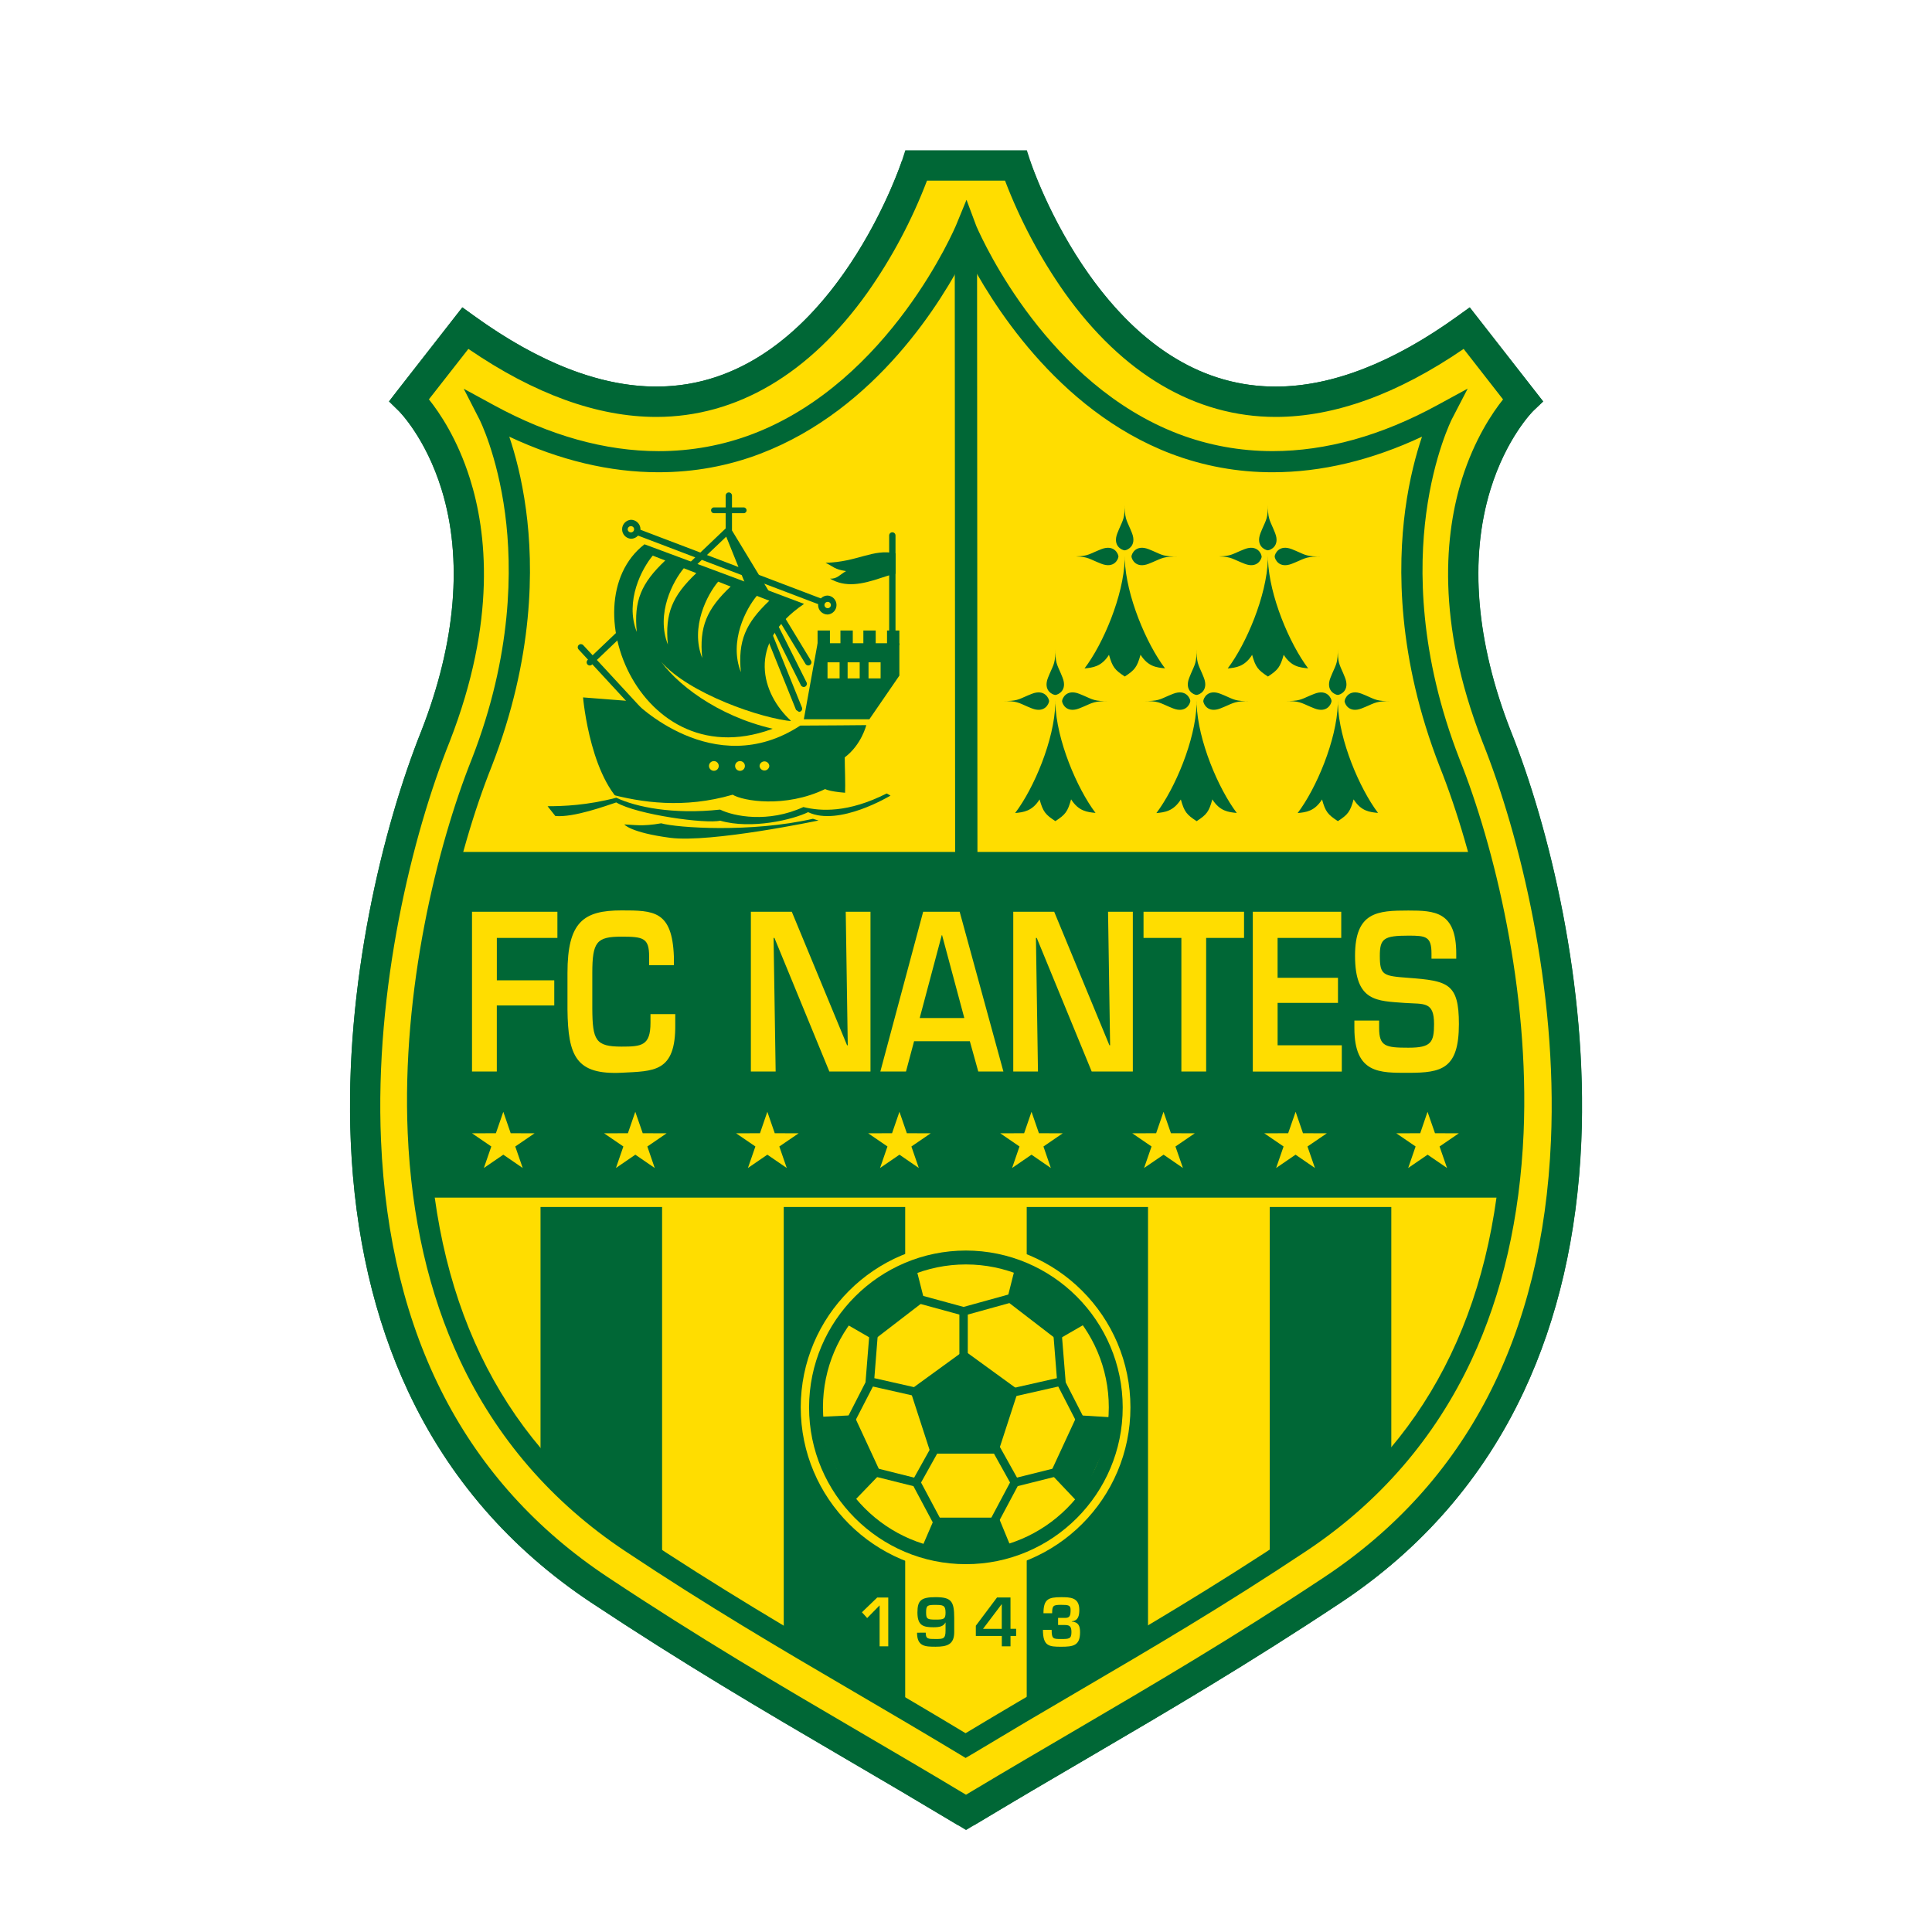
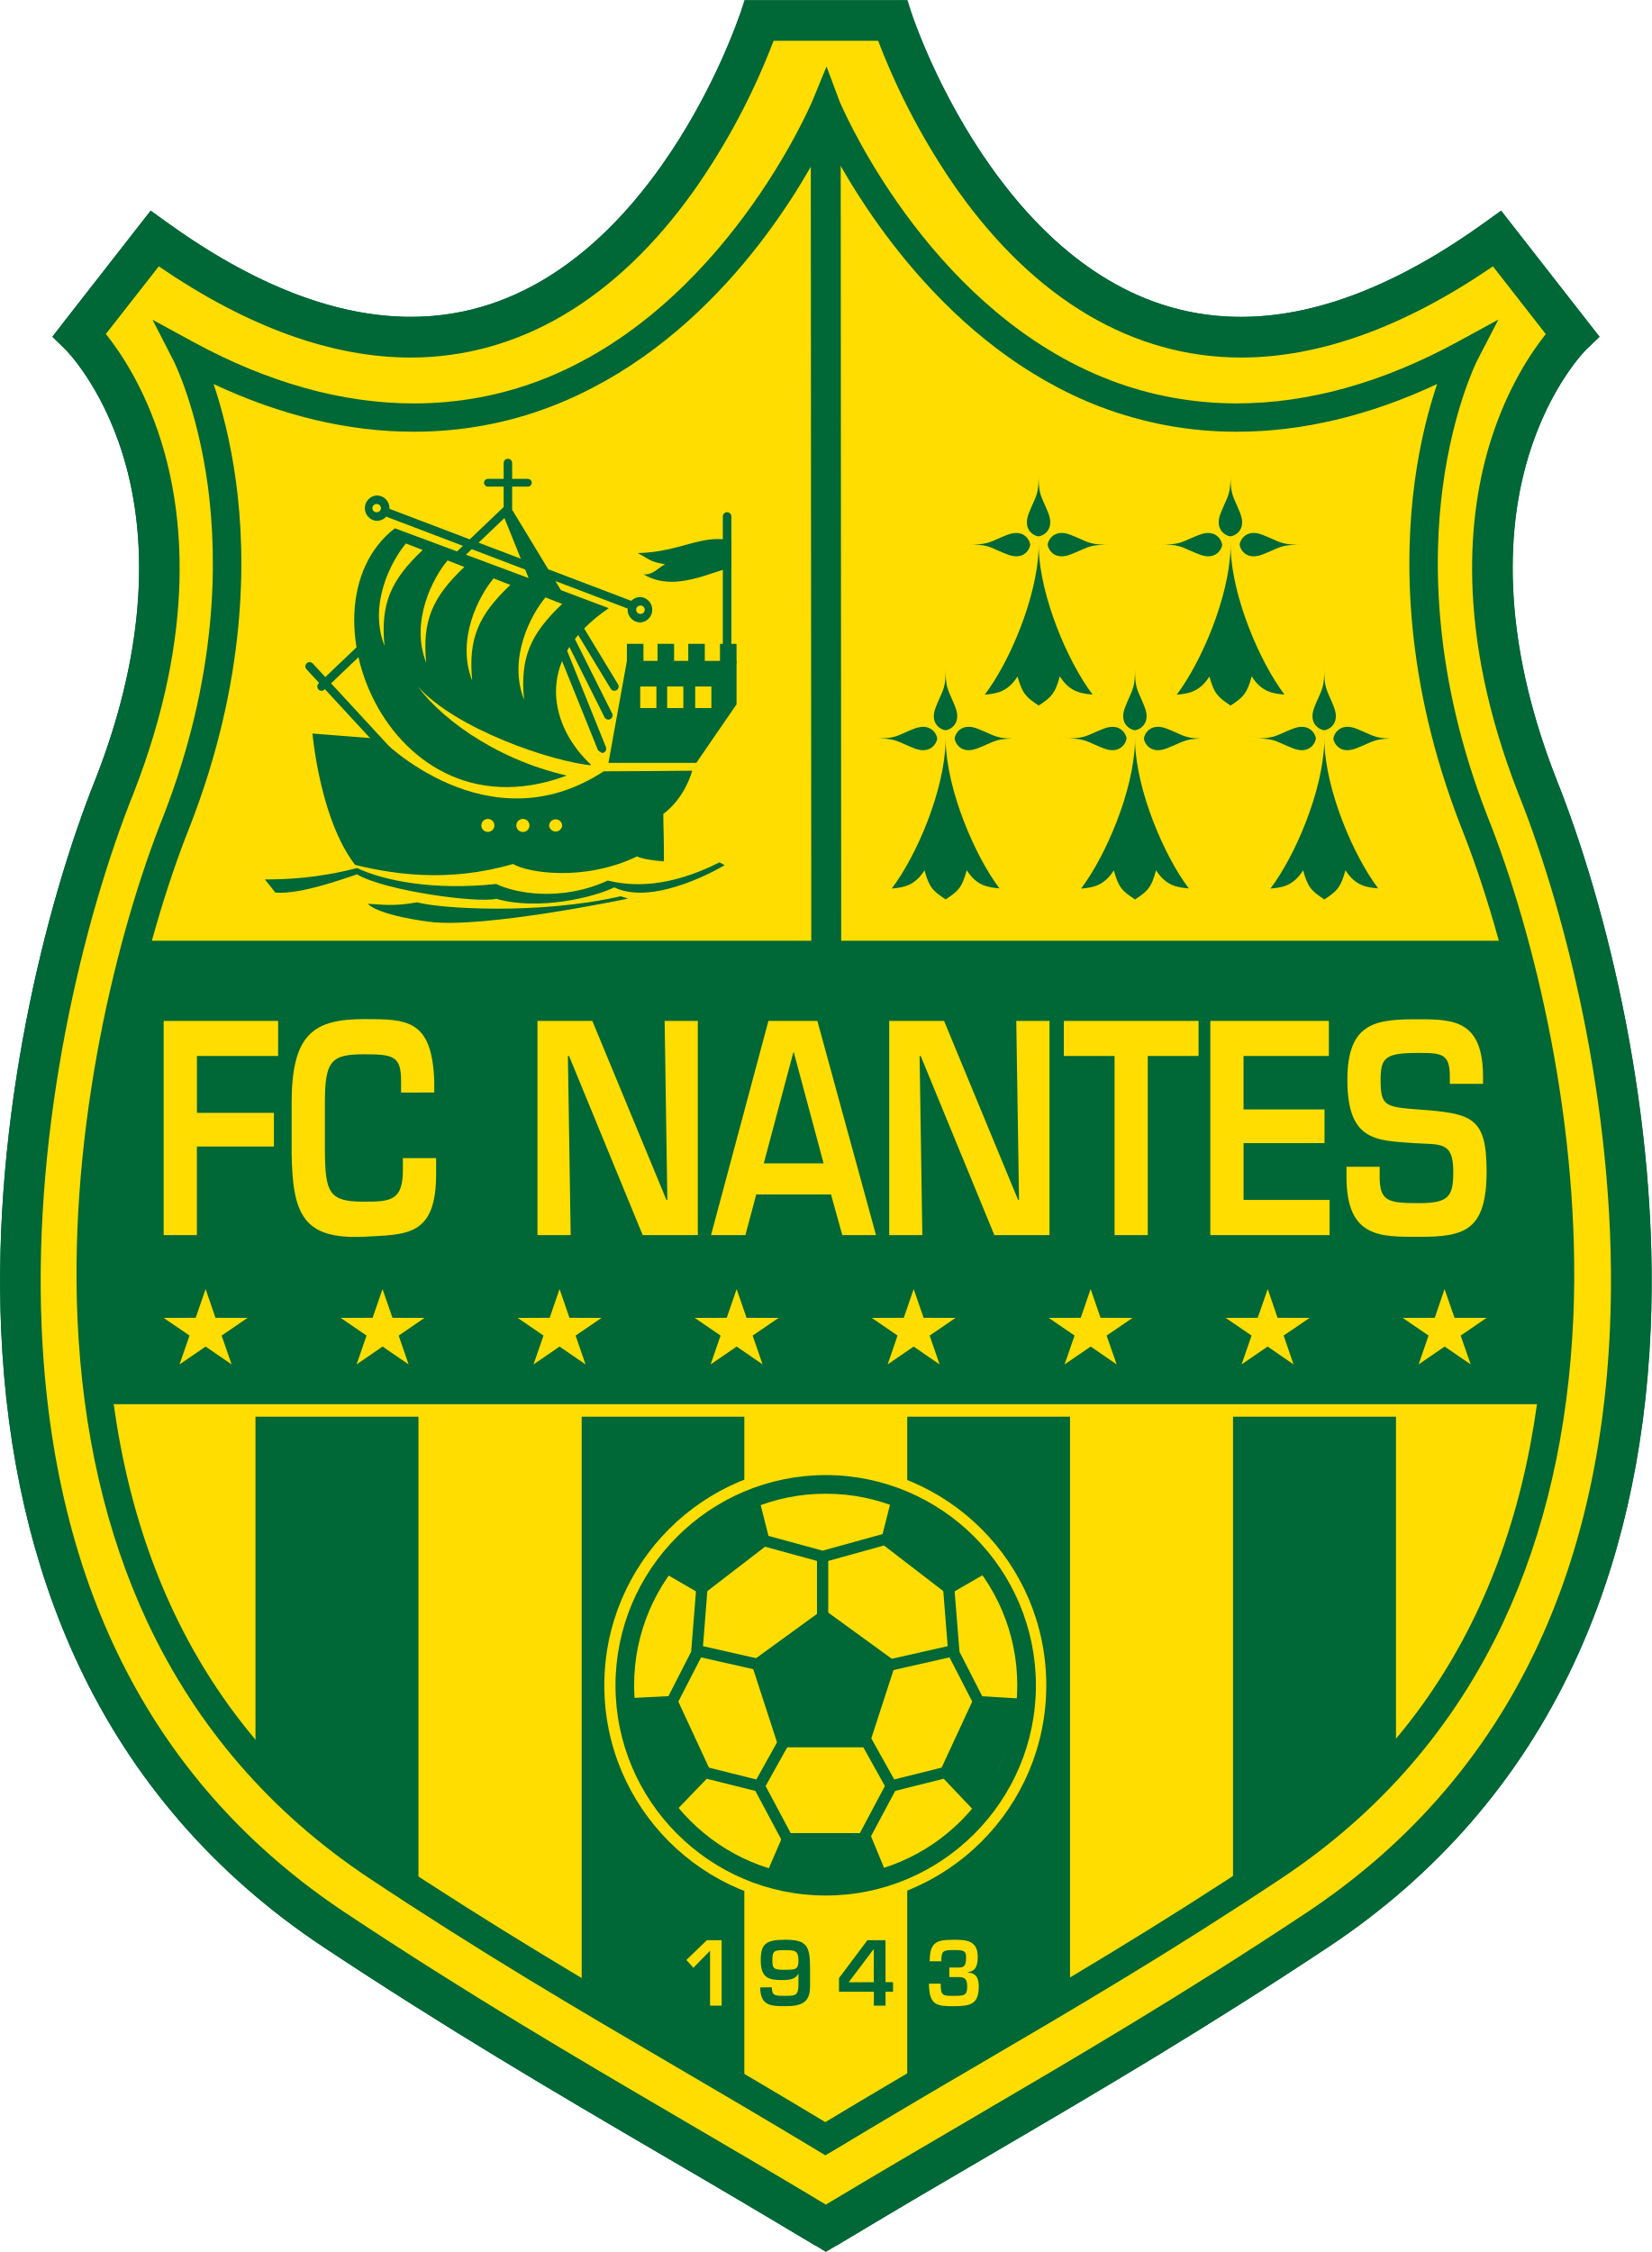
- <svg xmlns="http://www.w3.org/2000/svg" xmlns:xlink="http://www.w3.org/1999/xlink" width="80" height="80" viewBox="0 0 80 80">
+ <svg xmlns="http://www.w3.org/2000/svg" xmlns:xlink="http://www.w3.org/1999/xlink" viewBox="14.49 6.22 51.02 69.56">
  <defs>
    <path id="a" d="M14.492 6.223h51.017v69.556H14.492z" />
  </defs>
  <clipPath id="b">
-     <use overflow="visible" xlink:href="#a" />
+     <use xlink:href="#a" overflow="visible" />
  </clipPath>
  <path fill="#FD0" d="M42.059 6.85s5.29 16.397 18.673 6.739l2.323 2.971s-4.745 4.55-1.089 13.918c2.756 6.876 7.195 26.066-6.78 35.347-5.529 3.67-9.888 6.029-15.19 9.223l.004-.003c-5.304-3.193-9.657-5.549-15.186-9.219-13.975-9.281-9.537-28.472-6.779-35.347 3.652-9.369-1.09-13.918-1.09-13.918l2.319-2.971c13.385 9.657 18.677-6.74 18.677-6.74" clip-path="url(#b)" />
  <defs>
    <path id="c" d="M14.492 6.223h51.017v69.556H14.492z" />
  </defs>
  <clipPath id="d">
-     <use overflow="visible" xlink:href="#c" />
+     <use xlink:href="#c" overflow="visible" />
  </clipPath>
-   <path fill="#006736" d="M40.318 75.589l-.334-.517-.309.51a430.375 430.375 0 0 0-4.698-2.776c-3.433-2.008-6.675-3.911-10.511-6.454-3.345-2.223-5.89-5.158-7.563-8.729-1.414-3.017-2.215-6.497-2.379-10.343-.278-6.479 1.331-13.045 2.929-17.031 1.426-3.656 1.715-7.108.834-9.973-.664-2.157-1.766-3.25-1.777-3.261l-.402-.394.344-.446 2.691-3.448.491.354c3.674 2.653 7.033 3.506 9.984 2.541 5.332-1.744 7.703-8.892 7.727-8.964l1.195.386c-.102.318-2.584 7.824-8.525 9.771-3.218 1.053-6.788.259-10.622-2.367l-1.633 2.091c.445.555 1.183 1.645 1.699 3.28.695 2.203 1.116 5.88-.839 10.891-1.552 3.87-3.113 10.235-2.843 16.516.348 8.091 3.504 14.176 9.385 18.079 3.806 2.527 7.034 4.42 10.451 6.42 1.411.826 2.864 1.677 4.388 2.592 1.52-.913 2.972-1.764 4.378-2.586 3.421-2.004 6.65-3.898 10.458-6.426 5.878-3.903 9.038-9.985 9.384-18.079.268-6.28-1.288-12.646-2.838-16.509-1.959-5.017-1.537-8.694-.844-10.896.518-1.635 1.255-2.726 1.698-3.28l-1.632-2.091c-3.83 2.625-7.402 3.42-10.618 2.367-5.94-1.947-8.424-9.451-8.525-9.77l1.191-.386h.001c.027.094 2.4 7.222 7.727 8.963 2.95.965 6.308.112 9.983-2.541l.491-.353 3.04 3.895-.411.392c-.009.009-1.11 1.101-1.773 3.26-.881 2.866-.593 6.317.837 9.979 1.596 3.981 3.204 10.547 2.926 17.026-.165 3.846-.967 7.326-2.382 10.343-1.673 3.571-4.218 6.507-7.562 8.729-3.838 2.546-7.081 4.45-10.518 6.461-1.503.877-3.06 1.788-4.694 2.774z" clip-path="url(#d)" />
+   <path fill="#006736" d="m40.318 75.589-.334-.517-.309.51a430.375 430.375 0 0 0-4.698-2.776c-3.433-2.008-6.675-3.911-10.511-6.454-3.345-2.223-5.89-5.158-7.563-8.729-1.414-3.017-2.215-6.497-2.379-10.343-.278-6.479 1.331-13.045 2.929-17.031 1.426-3.656 1.715-7.108.834-9.973-.664-2.157-1.766-3.25-1.777-3.261l-.402-.394.344-.446 2.691-3.448.491.354c3.674 2.653 7.033 3.506 9.984 2.541 5.332-1.744 7.703-8.892 7.727-8.964l1.195.386c-.102.318-2.584 7.824-8.525 9.771-3.218 1.053-6.788.259-10.622-2.367l-1.633 2.091c.445.555 1.183 1.645 1.699 3.28.695 2.203 1.116 5.88-.839 10.891-1.552 3.87-3.113 10.235-2.843 16.516.348 8.091 3.504 14.176 9.385 18.079 3.806 2.527 7.034 4.42 10.451 6.42 1.411.826 2.864 1.677 4.388 2.592 1.52-.913 2.972-1.764 4.378-2.586 3.421-2.004 6.65-3.898 10.458-6.426 5.878-3.903 9.038-9.985 9.384-18.079.268-6.28-1.288-12.646-2.838-16.509-1.959-5.017-1.537-8.694-.844-10.896.518-1.635 1.255-2.726 1.698-3.28l-1.632-2.091c-3.83 2.625-7.402 3.42-10.618 2.367-5.94-1.947-8.424-9.451-8.525-9.77l1.191-.386h.001c.027.094 2.4 7.222 7.727 8.963 2.95.965 6.308.112 9.983-2.541l.491-.353 3.04 3.895-.411.392c-.009.009-1.11 1.101-1.773 3.26-.881 2.866-.593 6.317.837 9.979 1.596 3.981 3.204 10.547 2.926 17.026-.165 3.846-.967 7.326-2.382 10.343-1.673 3.571-4.218 6.507-7.562 8.729-3.838 2.546-7.081 4.45-10.518 6.461-1.503.877-3.06 1.788-4.694 2.774z" clip-path="url(#d)" />
  <defs>
    <path id="e" d="M14.492 6.223h51.017v69.556H14.492z" />
  </defs>
  <clipPath id="f">
-     <use overflow="visible" xlink:href="#e" />
+     <use xlink:href="#e" overflow="visible" />
  </clipPath>
  <path fill="#FD0" d="M40.613 74.677c5.03-3.008 9.259-5.323 14.572-8.851 13.976-9.281 9.536-28.472 6.78-35.347-3.654-9.369 1.089-13.918 1.089-13.918l-2.323-2.971c-13.382 9.657-18.672-6.74-18.672-6.74h-4.117s-5.291 16.397-18.677 6.739l-2.319 2.971s4.744 4.55 1.09 13.918c-2.758 6.876-7.196 26.066 6.779 35.347 5.529 3.67 9.882 6.025 15.186 9.219l.612-.367z" clip-path="url(#f)" />
  <defs>
    <path id="g" d="M14.492 6.223h51.017v69.556H14.492z" />
  </defs>
  <clipPath id="h">
-     <use overflow="visible" xlink:href="#g" />
+     <use xlink:href="#g" overflow="visible" />
  </clipPath>
-   <path fill="#006736" d="M40 75.778l-.323-.196a440.245 440.245 0 0 0-4.697-2.776c-3.433-2.008-6.675-3.911-10.511-6.454-3.345-2.223-5.891-5.158-7.564-8.729-1.414-3.017-2.215-6.497-2.379-10.343-.278-6.479 1.331-13.045 2.929-17.031 1.427-3.656 1.715-7.108.834-9.973-.663-2.157-1.766-3.25-1.777-3.261l-.402-.393.344-.446 2.692-3.448.491.353c2.691 1.943 5.229 2.927 7.542 2.927h.001c7.068-.001 10.138-9.256 10.167-9.35l.14-.436h5.033l.14.434c.007.024.791 2.407 2.462 4.748 2.18 3.055 4.772 4.604 7.702 4.604 2.314 0 4.854-.986 7.546-2.927l.491-.354 3.041 3.895-.411.392c-.01.009-1.111 1.101-1.774 3.259-.881 2.867-.593 6.317.838 9.98 1.595 3.981 3.203 10.548 2.925 17.025-.165 3.848-.967 7.328-2.382 10.344-1.673 3.571-4.218 6.507-7.562 8.729-3.836 2.545-7.076 4.446-10.51 6.456-1.317.77-2.678 1.566-4.086 2.412l-.94.559zM17.76 16.536c.445.556 1.183 1.645 1.698 3.281.696 2.203 1.116 5.88-.838 10.892-1.553 3.87-3.113 10.235-2.843 16.516.348 8.09 3.504 14.175 9.385 18.079 3.806 2.527 7.033 4.419 10.451 6.42 1.41.826 2.864 1.676 4.387 2.592l.29-.174c1.417-.849 2.781-1.646 4.098-2.418 3.417-2.003 6.643-3.893 10.451-6.42 5.878-3.904 9.037-9.986 9.383-18.079.27-6.28-1.287-12.646-2.838-16.51-1.957-5.016-1.536-8.693-.843-10.896.518-1.635 1.255-2.726 1.697-3.28l-1.632-2.092c-2.728 1.869-5.345 2.817-7.782 2.817-3.324 0-6.347-1.783-8.746-5.154a21.199 21.199 0 0 1-2.462-4.63h-3.231a21.092 21.092 0 0 1-2.461 4.629c-2.399 3.373-5.424 5.155-8.746 5.155h-.001c-2.436 0-5.05-.946-7.782-2.817l-1.635 2.089z" clip-path="url(#h)" />
-   <path fill="#006736" d="M19.029 35.277h41.794l1.539 5.691.128 8.628H17.362l.064-9.084 1.603-5.235zm21.429-25.22l.016 25.334-.924.001-.016-25.334.924-.001z" />
-   <path fill="#FD0" d="M37.478 70.681l2.507 1.552 2.528-1.501V49.9h-5.035v20.781z" />
-   <path fill="#006736" d="M32.449 67.706l2.506 1.529 2.527 1.496V49.9h-5.034v17.806z" />
-   <path fill="#FD0" d="M27.419 64.911l2.508 1.529 2.526 1.494V49.9h-5.034v15.011z" />
-   <path fill="#006736" d="M22.383 60.772l2.507 2.381 2.526 1.494V49.9h-5.034v10.872zm25.162 6.934l-2.504 1.529-2.527 1.496V49.9h5.031v17.806z" />
-   <path fill="#FD0" d="M52.575 64.911l-2.506 1.529-2.527 1.494V49.9h5.033v15.011z" />
-   <path fill="#006736" d="M57.611 60.772l-2.51 2.381-2.524 1.494V49.9h5.034v10.872z" />
+   <path fill="#006736" d="m40 75.778-.323-.196a440.245 440.245 0 0 0-4.697-2.776c-3.433-2.008-6.675-3.911-10.511-6.454-3.345-2.223-5.891-5.158-7.564-8.729-1.414-3.017-2.215-6.497-2.379-10.343-.278-6.479 1.331-13.045 2.929-17.031 1.427-3.656 1.715-7.108.834-9.973-.663-2.157-1.766-3.25-1.777-3.261l-.402-.393.344-.446 2.692-3.448.491.353c2.691 1.943 5.229 2.927 7.542 2.927h.001c7.068-.001 10.138-9.256 10.167-9.35l.14-.436h5.033l.14.434c.007.024.791 2.407 2.462 4.748 2.18 3.055 4.772 4.604 7.702 4.604 2.314 0 4.854-.986 7.546-2.927l.491-.354 3.041 3.895-.411.392c-.01.009-1.111 1.101-1.774 3.259-.881 2.867-.593 6.317.838 9.98 1.595 3.981 3.203 10.548 2.925 17.025-.165 3.848-.967 7.328-2.382 10.344-1.673 3.571-4.218 6.507-7.562 8.729-3.836 2.545-7.076 4.446-10.51 6.456-1.317.77-2.678 1.566-4.086 2.412l-.94.559zM17.76 16.536c.445.556 1.183 1.645 1.698 3.281.696 2.203 1.116 5.88-.838 10.892-1.553 3.87-3.113 10.235-2.843 16.516.348 8.09 3.504 14.175 9.385 18.079 3.806 2.527 7.033 4.419 10.451 6.42 1.41.826 2.864 1.676 4.387 2.592l.29-.174c1.417-.849 2.781-1.646 4.098-2.418 3.417-2.003 6.643-3.893 10.451-6.42 5.878-3.904 9.037-9.986 9.383-18.079.27-6.28-1.287-12.646-2.838-16.51-1.957-5.016-1.536-8.693-.843-10.896.518-1.635 1.255-2.726 1.697-3.28l-1.632-2.092c-2.728 1.869-5.345 2.817-7.782 2.817-3.324 0-6.347-1.783-8.746-5.154a21.199 21.199 0 0 1-2.462-4.63h-3.231a21.092 21.092 0 0 1-2.461 4.629c-2.399 3.373-5.424 5.155-8.746 5.155h-.001c-2.436 0-5.05-.946-7.782-2.817l-1.635 2.089z" clip-path="url(#h)" />
+   <path fill="#006736" d="M19.029 35.277h41.794l1.539 5.691.128 8.628H17.362l.064-9.084 1.603-5.235zm21.429-25.22.016 25.334-.924.001-.016-25.334.924-.001z" />
+   <path fill="#FD0" d="m37.478 70.681 2.507 1.552 2.528-1.501V49.9h-5.035v20.781z" />
+   <path fill="#006736" d="m32.449 67.706 2.506 1.529 2.527 1.496V49.9h-5.034v17.806z" />
+   <path fill="#FD0" d="m27.419 64.911 2.508 1.529 2.526 1.494V49.9h-5.034v15.011z" />
+   <path fill="#006736" d="m22.383 60.772 2.507 2.381 2.526 1.494V49.9h-5.034v10.872zm25.162 6.934-2.504 1.529-2.527 1.496V49.9h5.031v17.806z" />
+   <path fill="#FD0" d="m52.575 64.911-2.506 1.529-2.527 1.494V49.9h5.033v15.011z" />
+   <path fill="#006736" d="m57.611 60.772-2.51 2.381-2.524 1.494V49.9h5.034v10.872z" />
  <defs>
    <path id="i" d="M14.492 6.223h51.017v69.556H14.492z" />
  </defs>
  <clipPath id="j">
-     <use overflow="visible" xlink:href="#i" />
+     <use xlink:href="#i" overflow="visible" />
  </clipPath>
  <path fill="#FD0" d="M17.598 49.594h45.549v.385H17.598v-.385z" clip-path="url(#j)" />
  <defs>
    <path id="k" d="M14.492 6.223h51.017v69.556H14.492z" />
  </defs>
  <clipPath id="l">
-     <use overflow="visible" xlink:href="#k" />
+     <use xlink:href="#k" overflow="visible" />
  </clipPath>
-   <path fill="#006736" d="M39.984 72.793l-.227-.137c-1.531-.924-2.99-1.78-4.402-2.606-3.101-1.814-6.03-3.533-9.477-5.827-3.025-2.014-5.327-4.678-6.841-7.914-1.28-2.739-2.005-5.898-2.155-9.396-.252-5.892 1.208-11.87 2.659-15.497 1.675-4.307 1.671-7.898 1.374-10.15-.325-2.441-1.054-3.886-1.062-3.899l-.651-1.27 1.252.682c2.314 1.261 4.608 1.902 6.819 1.902 1.351 0 2.663-.24 3.9-.712 5.697-2.178 8.395-8.592 8.422-8.658l.426-1.038.408 1.092c.311.712 2.985 6.546 8.367 8.603 1.237.471 2.55.712 3.899.712 2.213 0 4.506-.641 6.819-1.902l1.26-.686-.66 1.273c-.006.015-.735 1.458-1.059 3.899-.3 2.252-.302 5.843 1.376 10.155 1.45 3.623 2.909 9.6 2.658 15.494-.151 3.497-.875 6.654-2.155 9.396-1.515 3.236-3.814 5.9-6.841 7.915-3.447 2.293-6.378 4.012-9.479 5.828a362.47 362.47 0 0 0-4.314 2.556l-.316.185zM21.088 18.082c.238.705.518 1.727.692 3.02.319 2.364.332 6.127-1.421 10.633-1.418 3.547-2.844 9.383-2.599 15.138.317 7.436 3.213 13.025 8.605 16.617 3.427 2.279 6.345 3.989 9.435 5.801 1.345.789 2.73 1.602 4.183 2.477 1.453-.875 2.839-1.688 4.184-2.477 3.088-1.81 6.011-3.521 9.435-5.801 5.394-3.592 8.287-9.182 8.607-16.617.247-5.755-1.181-11.592-2.596-15.133-1.757-4.511-1.741-8.273-1.424-10.638.174-1.293.455-2.315.693-3.02-2.091.978-4.166 1.473-6.186 1.473a11.77 11.77 0 0 1-4.213-.769c-4.754-1.816-7.503-6.366-8.48-8.28-.97 1.911-3.695 6.437-8.516 8.28-1.336.51-2.753.769-4.212.769-2.023.002-4.099-.495-6.187-1.473z" clip-path="url(#l)" />
-   <path fill="#FD0" d="M20.572 40.593h2.379v1.042h-2.379v2.735h-1.027v-6.616h3.536v1.084h-2.508v1.755zm6.307-.626v-.361c0-.768-.242-.821-1.142-.821-1.033 0-1.211.212-1.211 1.509v1.465c.007 1.321.136 1.579 1.211 1.579.828 0 1.198-.036 1.198-.983v-.362h1.026v.432c.021 1.995-.898 1.923-2.225 1.995-1.881.088-2.215-.681-2.238-2.613V40.29c0-2.116.663-2.592 2.238-2.592 1.334 0 2.096.01 2.168 1.906v.361l-1.025.002zm8.141-2.213h1.025v6.616h-1.703l-2.274-5.532h-.036l.086 5.532h-1.026v-6.616h1.695l2.289 5.53h.028l-.084-5.53zm2.83 5.361l-.335 1.255h-1.062l1.773-6.616h1.512l1.811 6.616h-1.041l-.349-1.255H37.85zm1.16-4.391h-.014l-.913 3.43h1.847l-.92-3.43zm6.872-.97h1.026v6.616h-1.703l-2.275-5.532h-.034l.084 5.532h-1.023v-6.616h1.695l2.287 5.53h.028l-.085-5.53zm4.063 6.616h-1.027v-5.532h-1.567v-1.084h4.162v1.084h-1.569v5.532h.001zm2.958-3.882h2.5v1.04h-2.5v1.756h2.658v1.087h-3.685v-6.617h3.662v1.084h-2.636v1.65zm4.204 1.772v.31c0 .758.265.813 1.211.813.937 0 1.063-.213 1.063-.98 0-.942-.407-.82-1.205-.873-1.153-.088-2.067-.035-2.067-1.956 0-1.817.928-1.871 2.209-1.871 1.092 0 1.982.044 1.982 1.782v.213h-1.025v-.213c0-.713-.235-.742-.957-.742-1.019 0-1.182.124-1.182.831 0 .81.135.838 1.176.916 1.646.123 2.098.23 2.098 1.913 0 1.86-.713 2.02-2.092 2.02-1.182 0-2.236.043-2.236-1.852v-.312l1.025.001zm-34.971 4.667l-.8.547.308.89-.803-.551-.805.551.308-.891-.799-.546.989-.002.307-.888.306.888.989.002zm5.468 0l-.799.547.306.89-.803-.551-.803.551.307-.891-.799-.546.987-.002.306-.888.308.888.99.002zm5.467 0l-.801.547.308.89-.804-.551-.804.551.309-.891-.799-.546.989-.002.305-.888.307.888.99.002zm5.469 0l-.801.547.307.89-.801-.551-.804.551.307-.891-.799-.546.989-.002.306-.888.307.888.989.002zm5.466 0l-.799.547.306.89-.801-.551-.803.551.306-.891-.797-.546.989-.002.306-.888.307.888.986.002zm5.468 0l-.801.547.31.89-.802-.551-.807.551.309-.891-.798-.546.988-.002.306-.888.307.888.988.002zm5.468 0l-.802.547.308.89-.802-.551-.804.551.308-.891-.8-.546.99-.002.309-.888.305.888.988.002zm5.466 0l-.799.547.31.89-.805-.551-.804.551.307-.891-.799-.546.99-.002.303-.888.309.888.988.002zM36.782 68.171h-.359v-1.696l-.515.525-.217-.24.633-.61h.457v2.021z" />
-   <path fill="#006736" d="M38.332 67.605c0 .263.096.263.409.263.313 0 .412-.005.412-.348v-.335h-.004c-.088.161-.241.196-.494.196-.423 0-.666-.065-.666-.611 0-.5.15-.635.752-.635.653 0 .771.17.771.864v.584c0 .512-.293.604-.771.604-.433 0-.768-.01-.768-.58l.359-.002zm.016-.836c0 .268.048.295.393.295.346 0 .412-.021.412-.295 0-.301-.113-.313-.412-.313-.346-.003-.393.023-.393.313M41.843 67.446h.233v.295h-.233v.43h-.36v-.43h-1.076v-.423l.877-1.169h.558l.001 1.297zm-.361-1.015h-.009l-.768 1.016h.776v-1.016z" />
+   <path fill="#006736" d="m39.984 72.793-.227-.137c-1.531-.924-2.99-1.78-4.402-2.606-3.101-1.814-6.03-3.533-9.477-5.827-3.025-2.014-5.327-4.678-6.841-7.914-1.28-2.739-2.005-5.898-2.155-9.396-.252-5.892 1.208-11.87 2.659-15.497 1.675-4.307 1.671-7.898 1.374-10.15-.325-2.441-1.054-3.886-1.062-3.899l-.651-1.27 1.252.682c2.314 1.261 4.608 1.902 6.819 1.902 1.351 0 2.663-.24 3.9-.712 5.697-2.178 8.395-8.592 8.422-8.658l.426-1.038.408 1.092c.311.712 2.985 6.546 8.367 8.603 1.237.471 2.55.712 3.899.712 2.213 0 4.506-.641 6.819-1.902l1.26-.686-.66 1.273c-.006.015-.735 1.458-1.059 3.899-.3 2.252-.302 5.843 1.376 10.155 1.45 3.623 2.909 9.6 2.658 15.494-.151 3.497-.875 6.654-2.155 9.396-1.515 3.236-3.814 5.9-6.841 7.915-3.447 2.293-6.378 4.012-9.479 5.828a362.47 362.47 0 0 0-4.314 2.556l-.316.185zM21.088 18.082c.238.705.518 1.727.692 3.02.319 2.364.332 6.127-1.421 10.633-1.418 3.547-2.844 9.383-2.599 15.138.317 7.436 3.213 13.025 8.605 16.617 3.427 2.279 6.345 3.989 9.435 5.801 1.345.789 2.73 1.602 4.183 2.477 1.453-.875 2.839-1.688 4.184-2.477 3.088-1.81 6.011-3.521 9.435-5.801 5.394-3.592 8.287-9.182 8.607-16.617.247-5.755-1.181-11.592-2.596-15.133-1.757-4.511-1.741-8.273-1.424-10.638.174-1.293.455-2.315.693-3.02-2.091.978-4.166 1.473-6.186 1.473a11.77 11.77 0 0 1-4.213-.769c-4.754-1.816-7.503-6.366-8.48-8.28-.97 1.911-3.695 6.437-8.516 8.28-1.336.51-2.753.769-4.212.769-2.023.002-4.099-.495-6.187-1.473z" clip-path="url(#l)" />
+   <path fill="#FD0" d="M20.572 40.593h2.379v1.042h-2.379v2.735h-1.027v-6.616h3.536v1.084h-2.508v1.755zm6.307-.626v-.361c0-.768-.242-.821-1.142-.821-1.033 0-1.211.212-1.211 1.509v1.465c.007 1.321.136 1.579 1.211 1.579.828 0 1.198-.036 1.198-.983v-.362h1.026v.432c.021 1.995-.898 1.923-2.225 1.995-1.881.088-2.215-.681-2.238-2.613V40.29c0-2.116.663-2.592 2.238-2.592 1.334 0 2.096.01 2.168 1.906v.361l-1.025.002zm8.141-2.213h1.025v6.616h-1.703l-2.274-5.532h-.036l.086 5.532h-1.026v-6.616h1.695l2.289 5.53h.028l-.084-5.53zm2.83 5.361-.335 1.255h-1.062l1.773-6.616h1.512l1.811 6.616h-1.041l-.349-1.255H37.85zm1.16-4.391h-.014l-.913 3.43h1.847l-.92-3.43zm6.872-.97h1.026v6.616h-1.703l-2.275-5.532h-.034l.084 5.532h-1.023v-6.616h1.695l2.287 5.53h.028l-.085-5.53zm4.063 6.616h-1.027v-5.532h-1.567v-1.084h4.162v1.084h-1.569v5.532h.001zm2.958-3.882h2.5v1.04h-2.5v1.756h2.658v1.087h-3.685v-6.617h3.662v1.084h-2.636v1.65zm4.204 1.772v.31c0 .758.265.813 1.211.813.937 0 1.063-.213 1.063-.98 0-.942-.407-.82-1.205-.873-1.153-.088-2.067-.035-2.067-1.956 0-1.817.928-1.871 2.209-1.871 1.092 0 1.982.044 1.982 1.782v.213h-1.025v-.213c0-.713-.235-.742-.957-.742-1.019 0-1.182.124-1.182.831 0 .81.135.838 1.176.916 1.646.123 2.098.23 2.098 1.913 0 1.86-.713 2.02-2.092 2.02-1.182 0-2.236.043-2.236-1.852v-.312l1.025.001zm-34.971 4.667-.8.547.308.89-.803-.551-.805.551.308-.891-.799-.546.989-.002.307-.888.306.888.989.002zm5.468 0-.799.547.306.89-.803-.551-.803.551.307-.891-.799-.546.987-.002.306-.888.308.888.99.002zm5.467 0-.801.547.308.89-.804-.551-.804.551.309-.891-.799-.546.989-.002.305-.888.307.888.99.002zm5.469 0-.801.547.307.89-.801-.551-.804.551.307-.891-.799-.546.989-.002.306-.888.307.888.989.002zm5.466 0-.799.547.306.89-.801-.551-.803.551.306-.891-.797-.546.989-.002.306-.888.307.888.986.002zm5.468 0-.801.547.31.89-.802-.551-.807.551.309-.891-.798-.546.988-.002.306-.888.307.888.988.002zm5.468 0-.802.547.308.89-.802-.551-.804.551.308-.891-.8-.546.99-.002.309-.888.305.888.988.002zm5.466 0-.799.547.31.89-.805-.551-.804.551.307-.891-.799-.546.99-.002.303-.888.309.888.988.002zM36.782 68.171h-.359v-1.696l-.515.525-.217-.24.633-.61h.457v2.021z" />
+   <path fill="#006736" d="M38.332 67.605c0 .263.096.263.409.263.313 0 .412-.005.412-.348v-.335h-.004c-.088.161-.241.196-.494.196-.423 0-.666-.065-.666-.611 0-.5.15-.635.752-.635.653 0 .771.17.771.864v.584c0 .512-.293.604-.771.604-.433 0-.768-.01-.768-.58l.359-.002zm.016-.836c0 .268.048.295.393.295.346 0 .412-.021.412-.295 0-.301-.113-.313-.412-.313-.346-.003-.393.023-.393.313m3.495.677h.233v.295h-.233v.43h-.36v-.43h-1.076v-.423l.877-1.169h.558l.001 1.297zm-.361-1.015h-.009l-.768 1.016h.776v-1.016z" />
  <path fill="#FD0" d="M43.547 67.489c0 .374.06.379.39.379.324 0 .429-.003.429-.281 0-.215-.052-.299-.265-.299h-.288v-.294h.288c.197 0 .23-.09.23-.333 0-.19-.084-.208-.396-.208-.324 0-.368.035-.368.348h-.359c0-.583.203-.665.728-.665.376 0 .756.004.756.525 0 .241-.044.448-.311.473v.012c.271.02.342.177.342.441 0 .557-.282.601-.787.601-.501 0-.75-.025-.75-.698h.361v-.001zm-10.39-9.213a6.826 6.826 0 1 1 6.826 6.826 6.825 6.825 0 0 1-6.826-6.826m.633 0a6.207 6.207 0 1 1 12.414-.004 6.207 6.207 0 0 1-12.414.004" />
  <path fill="#006736" d="M39.996 51.782a6.502 6.502 0 0 0-6.494 6.494c0 3.58 2.913 6.493 6.494 6.493s6.493-2.913 6.493-6.493a6.502 6.502 0 0 0-6.493-6.494zm0 12.413a5.926 5.926 0 0 1-5.919-5.919c0-3.264 2.656-5.918 5.919-5.918s5.917 2.654 5.917 5.918a5.926 5.926 0 0 1-5.917 5.919z" />
-   <path fill="#006736" d="M38.065 64.33l.642-1.488h2.649l.621 1.508zM33.656 58.684l1.704-.084 1.114 2.403-1.194 1.24zM37.883 52.301l.398 1.571-2.098 1.614-1.412-.816z" />
-   <path fill="#006736" d="M38.749 63.274l-.926-1.736-1.673-.418.084-.34 1.619.405.853-1.53.305.169-.872 1.564.917 1.721zM35.328 59.002l-.31-.157.821-1.606.165-2.057.348.025-.147 1.86 1.847.418-.076.342-1.83-.414zM46.31 58.706l-1.706-.106-1.113 2.403 1.196 1.263zM42.082 52.301l-.397 1.571 2.098 1.614 1.411-.816z" />
-   <path fill="#006736" d="M41.216 63.274l-.308-.165.916-1.722-.871-1.563.304-.171.855 1.531 1.618-.404.084.338-1.672.419zM44.637 59.002l-.817-1.589-1.83.414-.077-.342 1.85-.418-.148-1.86.347-.025.166 2.057.821 1.606zM40.075 56.199h-.349v-1.765l-1.795-.491.091-.338 1.877.512 2.247-.621.093.338-2.165.6v1.765z" />
-   <path fill="#006736" d="M38.542 60.192l-.857-2.638 2.243-1.63 2.243 1.63-.857 2.638zM43.701 29.126v-.114.048l-.002-.052v.123c-.039 1.501-.884 3.507-1.664 4.535.347-.035.7-.071 1.012-.563.143.51.238.626.654.898.417-.272.509-.392.651-.902.313.494.666.527 1.011.562-.774-1.025-1.621-3.033-1.662-4.535M44 28.063c-.196-.502-.288-.533-.299-1.042v-.126l-.002.077v-.073.126c-.012.502-.108.542-.304 1.039-.209.529.188.705.3.712h.006c.111-.007.505-.183.299-.713M45.86 29.034l-.068-.001h.064-.121c-.508-.013-.545-.107-1.046-.304-.53-.208-.704.19-.711.299v.006c.007.109.181.506.711.299.505-.197.535-.288 1.049-.299h.122zm-2.419-.003v-.003c-.007-.108-.184-.506-.714-.299-.501.196-.533.287-1.04.299h-.125.074l-.072.002h.126c.504.014.541.108 1.037.303.53.208.706-.19.713-.299l.001-.003m6.11.128v-.146.071l-.003-.074v.156c-.052 1.495-.894 3.481-1.665 4.502.347-.034.697-.071 1.013-.563.143.51.237.625.655.898.416-.273.51-.392.649-.902.315.494.668.527 1.012.562-.77-1.02-1.609-3.006-1.661-4.504m.298-1.096c-.195-.498-.286-.533-.298-1.033v-.136l-.003.091v-.087.136c-.016.492-.111.534-.303 1.029-.21.528.187.705.296.712h.01c.11-.006.504-.182.298-.712M51.708 29.034l-.068-.001h.063-.122c-.508-.013-.544-.107-1.045-.304-.53-.208-.705.19-.71.299h-.003l.003.003-.003.003h.003c.005.109.18.506.71.299.504-.197.534-.288 1.05-.299h.122zm-2.418-.003v-.003c-.008-.108-.183-.506-.714-.299-.5.196-.533.287-1.039.299h-.127.073l-.073.002h.127c.503.014.54.108 1.037.303.53.208.706-.19.713-.299l.003-.003m6.109.122l-.001-.141-.001.062-.001-.065v.149c-.05 1.498-.89 3.487-1.663 4.509.346-.034.696-.07 1.01-.563.141.51.239.625.656.898.417-.273.509-.392.651-.902.314.494.665.527 1.011.561-.769-1.019-1.612-3.009-1.662-4.508m.296-1.09c-.193-.497-.284-.533-.298-1.03v-.14l-.001.096v-.091l-.002.139c-.014.489-.108.532-.302 1.026-.21.528.188.705.298.712h.007c.112-.006.504-.183.298-.712M57.554 29.034l-.065-.001h.063-.118c-.508-.013-.546-.107-1.044-.304-.53-.208-.704.19-.711.299h-.005v.006h.003c.004.109.181.506.709.299.505-.197.536-.288 1.05-.299h.118zm-2.416-.003v-.003c-.007-.108-.184-.506-.712-.299-.502.196-.535.287-1.042.299h-.125.075l-.072.002h.125c.504.014.542.108 1.039.303.528.208.703-.19.71-.299l.002-.003m-8.563-5.862l-.001-.146-.001.069-.001-.073v.154c-.05 1.496-.888 3.484-1.664 4.505.347-.035.699-.071 1.013-.563.144.51.239.625.654.898.418-.273.509-.392.652-.901.313.493.665.527 1.013.562-.772-1.02-1.612-3.008-1.665-4.505m.299-1.094c-.197-.499-.287-.534-.301-1.039v-.13l-.001.082v-.077l-.001.13c-.013.499-.107.539-.302 1.035-.209.529.188.705.298.712h.006c.111-.008.505-.183.301-.713M48.729 23.045l-.063-.001h.06-.12c-.509-.012-.545-.107-1.043-.303-.529-.208-.704.19-.711.298h-.001v.007h.001c.007.11.182.507.711.299.505-.197.534-.287 1.048-.299h.118zm-2.417-.003v-.003c-.006-.107-.181-.505-.711-.298-.5.196-.534.286-1.038.298h-.128l.079.001-.075.001h.126c.502.014.538.109 1.039.303.53.208.704-.189.708-.299h.003l-.003-.003m6.192.13l-.002-.149-.001.072-.001-.074v.155c-.052 1.497-.892 3.484-1.663 4.503.346-.035.698-.072 1.011-.563.142.51.241.626.654.898.417-.272.509-.392.653-.901.314.493.662.527 1.012.562-.771-1.021-1.611-3.007-1.663-4.503m.296-1.097c-.195-.499-.285-.534-.299-1.036v-.134l-.001.086-.001-.082v.133c-.014.496-.109.537-.304 1.032-.208.53.189.705.299.712h.007c.11-.006.508-.181.299-.711M54.657 23.045l-.064-.001h.063-.118c-.509-.012-.547-.107-1.045-.303-.53-.208-.704.19-.711.298v.007c.007.11.181.507.711.299.505-.197.534-.287 1.049-.299h.115zm-2.418-.003l.002-.003h-.002c-.004-.107-.18-.505-.709-.298-.502.196-.536.286-1.039.298h-.128l.079.001-.077.001h.131c.498.014.539.109 1.038.303.527.208.703-.189.71-.299l-.005-.003M30.794 21.251h-1.232a.119.119 0 0 1-.119-.12.12.12 0 0 1 .119-.12h1.232a.12.12 0 0 1 .12.12c0 .068-.053.12-.12.12zm-6.651 7.627l2.114.165s3.279 3.357 6.88 1.002c.726 0 2.734-.019 2.734-.019s-.198.813-.892 1.335c0 .883.132 2.386-.298 2.68s-7.938-.116-8.555-.49c-1.672-1.01-1.983-4.673-1.983-4.673" />
+   <path fill="#006736" d="m38.065 64.33.642-1.488h2.649l.621 1.508zm-4.409-5.646 1.704-.084 1.114 2.403-1.194 1.24zm4.227-6.383.398 1.571-2.098 1.614-1.412-.816z" />
+   <path fill="#006736" d="m38.749 63.274-.926-1.736-1.673-.418.084-.34 1.619.405.853-1.53.305.169-.872 1.564.917 1.721zm-3.421-4.272-.31-.157.821-1.606.165-2.057.348.025-.147 1.86 1.847.418-.076.342-1.83-.414zm10.982-.296-1.706-.106-1.113 2.403 1.196 1.263zm-4.228-6.405-.397 1.571 2.098 1.614 1.411-.816z" />
+   <path fill="#006736" d="m41.216 63.274-.308-.165.916-1.722-.871-1.563.304-.171.855 1.531 1.618-.404.084.338-1.672.419zm3.421-4.272-.817-1.589-1.83.414-.077-.342 1.85-.418-.148-1.86.347-.025.166 2.057.821 1.606zm-4.562-2.803h-.349v-1.765l-1.795-.491.091-.338 1.877.512 2.247-.621.093.338-2.165.6v1.765z" />
+   <path fill="#006736" d="m38.542 60.192-.857-2.638 2.243-1.63 2.243 1.63-.857 2.638zm5.159-31.066v-.114.048l-.002-.052v.123c-.039 1.501-.884 3.507-1.664 4.535.347-.035.7-.071 1.012-.563.143.51.238.626.654.898.417-.272.509-.392.651-.902.313.494.666.527 1.011.562-.774-1.025-1.621-3.033-1.662-4.535M44 28.063c-.196-.502-.288-.533-.299-1.042v-.126l-.002.077v-.073.126c-.012.502-.108.542-.304 1.039-.209.529.188.705.3.712h.006c.111-.007.505-.183.299-.713m1.86.971-.068-.001h.064-.121c-.508-.013-.545-.107-1.046-.304-.53-.208-.704.19-.711.299v.006c.007.109.181.506.711.299.505-.197.535-.288 1.049-.299h.122zm-2.419-.003v-.003c-.007-.108-.184-.506-.714-.299-.501.196-.533.287-1.04.299h-.125.074l-.072.002h.126c.504.014.541.108 1.037.303.53.208.706-.19.713-.299l.001-.003m6.11.128v-.146.071l-.003-.074v.156c-.052 1.495-.894 3.481-1.665 4.502.347-.034.697-.071 1.013-.563.143.51.237.625.655.898.416-.273.51-.392.649-.902.315.494.668.527 1.012.562-.77-1.02-1.609-3.006-1.661-4.504m.298-1.096c-.195-.498-.286-.533-.298-1.033v-.136l-.003.091v-.087.136c-.016.492-.111.534-.303 1.029-.21.528.187.705.296.712h.01c.11-.006.504-.182.298-.712m1.859.971-.068-.001h.063-.122c-.508-.013-.544-.107-1.045-.304-.53-.208-.705.19-.71.299h-.003l.003.003-.003.003h.003c.005.109.18.506.71.299.504-.197.534-.288 1.05-.299h.122zm-2.418-.003v-.003c-.008-.108-.183-.506-.714-.299-.5.196-.533.287-1.039.299h-.127.073l-.073.002h.127c.503.014.54.108 1.037.303.53.208.706-.19.713-.299l.003-.003m6.109.122-.001-.141-.001.062-.001-.065v.149c-.05 1.498-.89 3.487-1.663 4.509.346-.034.696-.07 1.01-.563.141.51.239.625.656.898.417-.273.509-.392.651-.902.314.494.665.527 1.011.561-.769-1.019-1.612-3.009-1.662-4.508m.296-1.09c-.193-.497-.284-.533-.298-1.03v-.14l-.001.096v-.091l-.002.139c-.014.489-.108.532-.302 1.026-.21.528.188.705.298.712h.007c.112-.006.504-.183.298-.712m1.859.971-.065-.001h.063-.118c-.508-.013-.546-.107-1.044-.304-.53-.208-.704.19-.711.299h-.005v.006h.003c.004.109.181.506.709.299.505-.197.536-.288 1.05-.299h.118zm-2.416-.003v-.003c-.007-.108-.184-.506-.712-.299-.502.196-.535.287-1.042.299h-.125.075l-.072.002h.125c.504.014.542.108 1.039.303.528.208.703-.19.71-.299l.002-.003m-8.563-5.862-.001-.146-.001.069-.001-.073v.154c-.05 1.496-.888 3.484-1.664 4.505.347-.035.699-.071 1.013-.563.144.51.239.625.654.898.418-.273.509-.392.652-.901.313.493.665.527 1.013.562-.772-1.02-1.612-3.008-1.665-4.505m.299-1.094c-.197-.499-.287-.534-.301-1.039v-.13l-.001.082v-.077l-.001.13c-.013.499-.107.539-.302 1.035-.209.529.188.705.298.712h.006c.111-.008.505-.183.301-.713m1.855.97-.063-.001h.06-.12c-.509-.012-.545-.107-1.043-.303-.529-.208-.704.19-.711.298h-.001v.007h.001c.007.11.182.507.711.299.505-.197.534-.287 1.048-.299h.118zm-2.417-.003v-.003c-.006-.107-.181-.505-.711-.298-.5.196-.534.286-1.038.298h-.128l.079.001-.075.001h.126c.502.014.538.109 1.039.303.53.208.704-.189.708-.299h.003l-.003-.003m6.192.13-.002-.149-.001.072-.001-.074v.155c-.052 1.497-.892 3.484-1.663 4.503.346-.035.698-.072 1.011-.563.142.51.241.626.654.898.417-.272.509-.392.653-.901.314.493.662.527 1.012.562-.771-1.021-1.611-3.007-1.663-4.503m.296-1.097c-.195-.499-.285-.534-.299-1.036v-.134l-.001.086-.001-.082v.133c-.014.496-.109.537-.304 1.032-.208.53.189.705.299.712h.007c.11-.006.508-.181.299-.711m1.857.97-.064-.001h.063-.118c-.509-.012-.547-.107-1.045-.303-.53-.208-.704.19-.711.298v.007c.007.11.181.507.711.299.505-.197.534-.287 1.049-.299h.115zm-2.418-.003.002-.003h-.002c-.004-.107-.18-.505-.709-.298-.502.196-.536.286-1.039.298h-.128l.079.001-.077.001h.131c.498.014.539.109 1.038.303.527.208.703-.189.71-.299l-.005-.003m-21.445-1.791h-1.232a.119.119 0 0 1-.119-.12.12.12 0 0 1 .119-.12h1.232a.12.12 0 0 1 .12.12c0 .068-.053.12-.12.12zm-6.651 7.627 2.114.165s3.279 3.357 6.88 1.002c.726 0 2.734-.019 2.734-.019s-.198.813-.892 1.335c0 .883.132 2.386-.298 2.68s-7.938-.116-8.555-.49c-1.672-1.01-1.983-4.673-1.983-4.673" />
  <path fill="#006736" d="M33.285 29.783h2.714l1.242-1.807v-1.342h-3.386l-.57 3.149z" />
  <path fill="#FD0" d="M34.266 27.425h.5v.666h-.5v-.666zm.832 0h.5v.666h-.5v-.666zm.866 0h.5v.666h-.5v-.666z" />
  <path fill="#006736" d="M36.73 26.107h.511v.612h-.511v-.612zm-.98 0h.511v.612h-.511v-.612zm-1.896 0h.512v.612h-.512v-.612zm.947 0h.511v.612h-.511v-.612zm-8.114-3.569c-3.221 2.484.101 10.345 6.062 7.306-1.206-1.111-1.866-3.205.545-4.838-1.19-.457-6.607-2.468-6.607-2.468" />
-   <path fill="#006736" d="M26.852 29.964l-.097-.042-2.229-2.415-.012.012a.131.131 0 0 1-.186-.003.135.135 0 0 1 .005-.188l.015-.013-.39-.423a.131.131 0 0 1 .007-.186.133.133 0 0 1 .186.009l.388.418 4.25-4.053-2.432-.926a.13.13 0 0 1-.076-.169.129.129 0 0 1 .168-.076L29 22.88l1.061-1.011.013-.012.041-.022.057-.004.054.02.033.03.009.015 1.157 1.908 2.625.998a.131.131 0 0 1-.094.244l-2.31-.878 1.934 3.188a.13.13 0 0 1-.044.181.134.134 0 0 1-.181-.043l-2.108-3.478-2.186-.833-4.345 4.144 2.231 2.417a.133.133 0 0 1-.006.187l-.089.033zm2.421-6.982l1.752.667-.898-1.48-.854.813zm4.999 2.464c-.217 0-.396-.176-.396-.393s.178-.393.396-.393a.394.394 0 0 1 0 .786zm0-.523a.132.132 0 0 0-.133.13c0 .072.06.131.133.131.075 0 .134-.06.134-.131a.13.13 0 0 0-.134-.13zm-8.146-2.614a.394.394 0 0 1 0-.786c.217 0 .395.176.395.393s-.177.393-.395.393zm0-.522a.132.132 0 0 0-.134.129c0 .072.06.128.134.128.073 0 .131-.057.131-.128s-.057-.129-.131-.129zm6.96 7.692l-.123-.082-2.95-7.321-.009-.039.008-.057.032-.05.004-.002v-1.405c0-.073.059-.132.13-.132.073 0 .132.059.132.132v1.481l-.013.054 3.101 6.199a.132.132 0 0 1-.059.176.132.132 0 0 1-.176-.059l-1.689-3.378 1.733 4.301a.131.131 0 0 1-.074.171l-.047.011zm3.863-2.462a.132.132 0 0 1-.131-.131v-4.713c0-.073.06-.132.131-.132.073 0 .132.059.132.132v4.71a.132.132 0 0 1-.132.134z" />
+   <path fill="#006736" d="m26.852 29.964-.097-.042-2.229-2.415-.012.012a.131.131 0 0 1-.186-.003.135.135 0 0 1 .005-.188l.015-.013-.39-.423a.131.131 0 0 1 .007-.186.133.133 0 0 1 .186.009l.388.418 4.25-4.053-2.432-.926a.13.13 0 0 1-.076-.169.129.129 0 0 1 .168-.076L29 22.88l1.061-1.011.013-.012.041-.022.057-.004.054.02.033.03.009.015 1.157 1.908 2.625.998a.131.131 0 0 1-.094.244l-2.31-.878 1.934 3.188a.13.13 0 0 1-.044.181.134.134 0 0 1-.181-.043l-2.108-3.478-2.186-.833-4.345 4.144 2.231 2.417a.133.133 0 0 1-.006.187l-.089.033zm2.421-6.982 1.752.667-.898-1.48-.854.813zm4.999 2.464c-.217 0-.396-.176-.396-.393s.178-.393.396-.393a.394.394 0 0 1 0 .786zm0-.523a.132.132 0 0 0-.133.13c0 .072.06.131.133.131.075 0 .134-.06.134-.131a.13.13 0 0 0-.134-.13zm-8.146-2.614a.394.394 0 0 1 0-.786c.217 0 .395.176.395.393s-.177.393-.395.393zm0-.522a.132.132 0 0 0-.134.129c0 .072.06.128.134.128.073 0 .131-.057.131-.128s-.057-.129-.131-.129zm6.96 7.692-.123-.082-2.95-7.321-.009-.039.008-.057.032-.05.004-.002v-1.405c0-.073.059-.132.13-.132.073 0 .132.059.132.132v1.481l-.013.054 3.101 6.199a.132.132 0 0 1-.059.176.132.132 0 0 1-.176-.059l-1.689-3.378 1.733 4.301a.131.131 0 0 1-.074.171l-.047.011zm3.863-2.462a.132.132 0 0 1-.131-.131v-4.713c0-.073.06-.132.131-.132.073 0 .132.059.132.132v4.71a.132.132 0 0 1-.132.134z" />
  <path fill="#FD0" d="M32.843 29.869c-1.322-.108-4.316-1.154-5.462-2.461.838 1.133 2.709 2.44 5.044 2.854.196-.152.418-.393.418-.393m-5.815-6.862c-.44.523-1.166 1.874-.661 3.16-.126-1.292.188-2.021 1.179-2.958l-.518-.202m1.287.523c-.44.523-1.166 1.874-.66 3.159-.126-1.291.188-2.019 1.178-2.957l-.518-.202m1.422.555c-.44.522-1.168 1.873-.661 3.16-.126-1.291.186-2.021 1.178-2.958l-.517-.202m1.601.588c-.439.522-1.167 1.874-.66 3.16-.126-1.29.188-2.021 1.178-2.959l-.518-.201" />
  <path fill="#006736" d="M37.081 22.913c-.945-.201-1.571.36-2.896.391.368.182.349.263.847.344-.258.149-.368.327-.662.313.635.371 1.302.244 2.146-.042.387-.132.565-.159.565-.159v-.847z" />
  <path fill="#FD0" d="M25.175 32.861c1.387.373 3.14.633 5.164.046.414.259 2.171.563 3.829-.234.219.117.902.164 1.268.188-.074.4-.146 1.476-.146 1.476l-10.315-.259.2-1.217z" />
  <path fill="#006736" d="M22.674 33.384c.64 0 1.634-.035 2.843-.352.818.386 2.346.702 4.301.492.57.281 1.991.563 3.448-.106.711.176 1.849.247 3.449-.562l.159.087s-2.132 1.296-3.412.687c-.616.305-2.34.727-3.644.352-.569.141-3.424-.241-4.301-.755-.425.14-1.764.632-2.522.562l-.321-.405m3.177.754c.389.011.737.094 1.526-.047.653.188 3.717.398 6.285-.187l.231.071s-4.464.938-6.148.716c-1.649-.219-1.894-.553-1.894-.553" />
  <path fill="#FD0" d="M29.358 31.716c0-.111.091-.201.203-.201a.201.201 0 1 1 0 .402.202.202 0 0 1-.203-.201m1.081 0c0-.111.091-.201.203-.201s.203.09.203.201a.203.203 0 0 1-.406 0m1.012 0a.203.203 0 0 1 .405 0 .203.203 0 0 1-.405 0" />
</svg>
